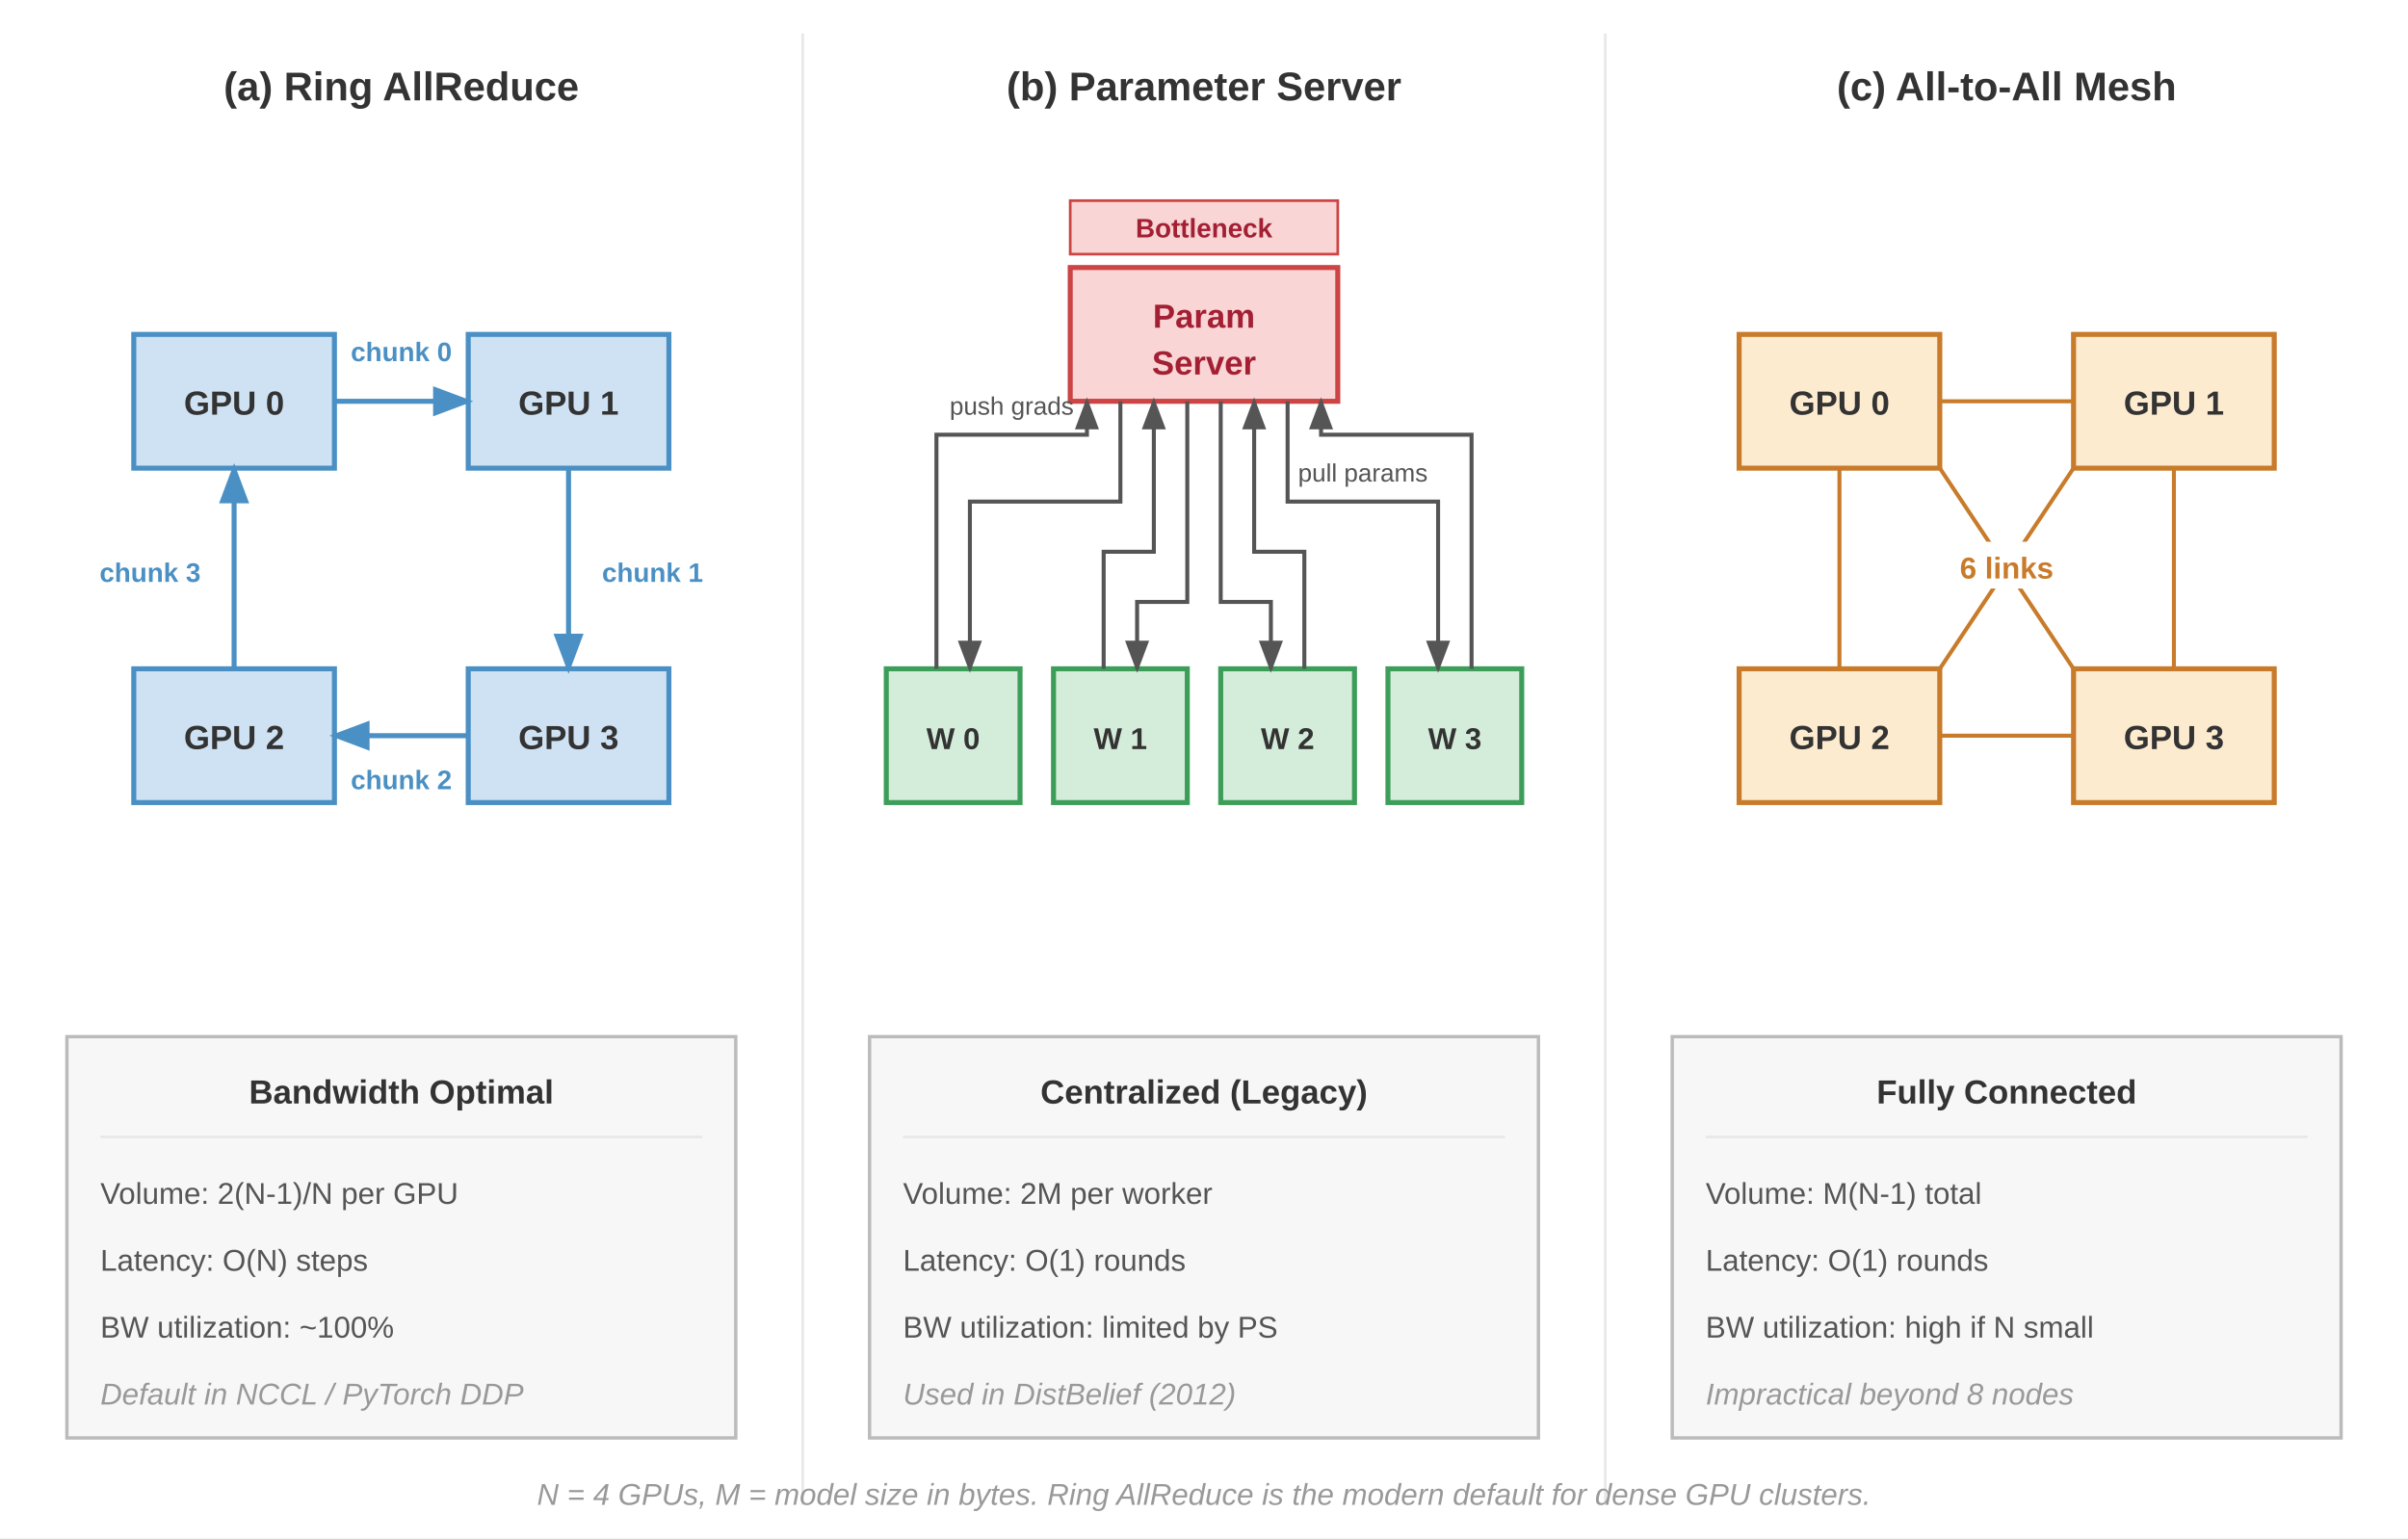
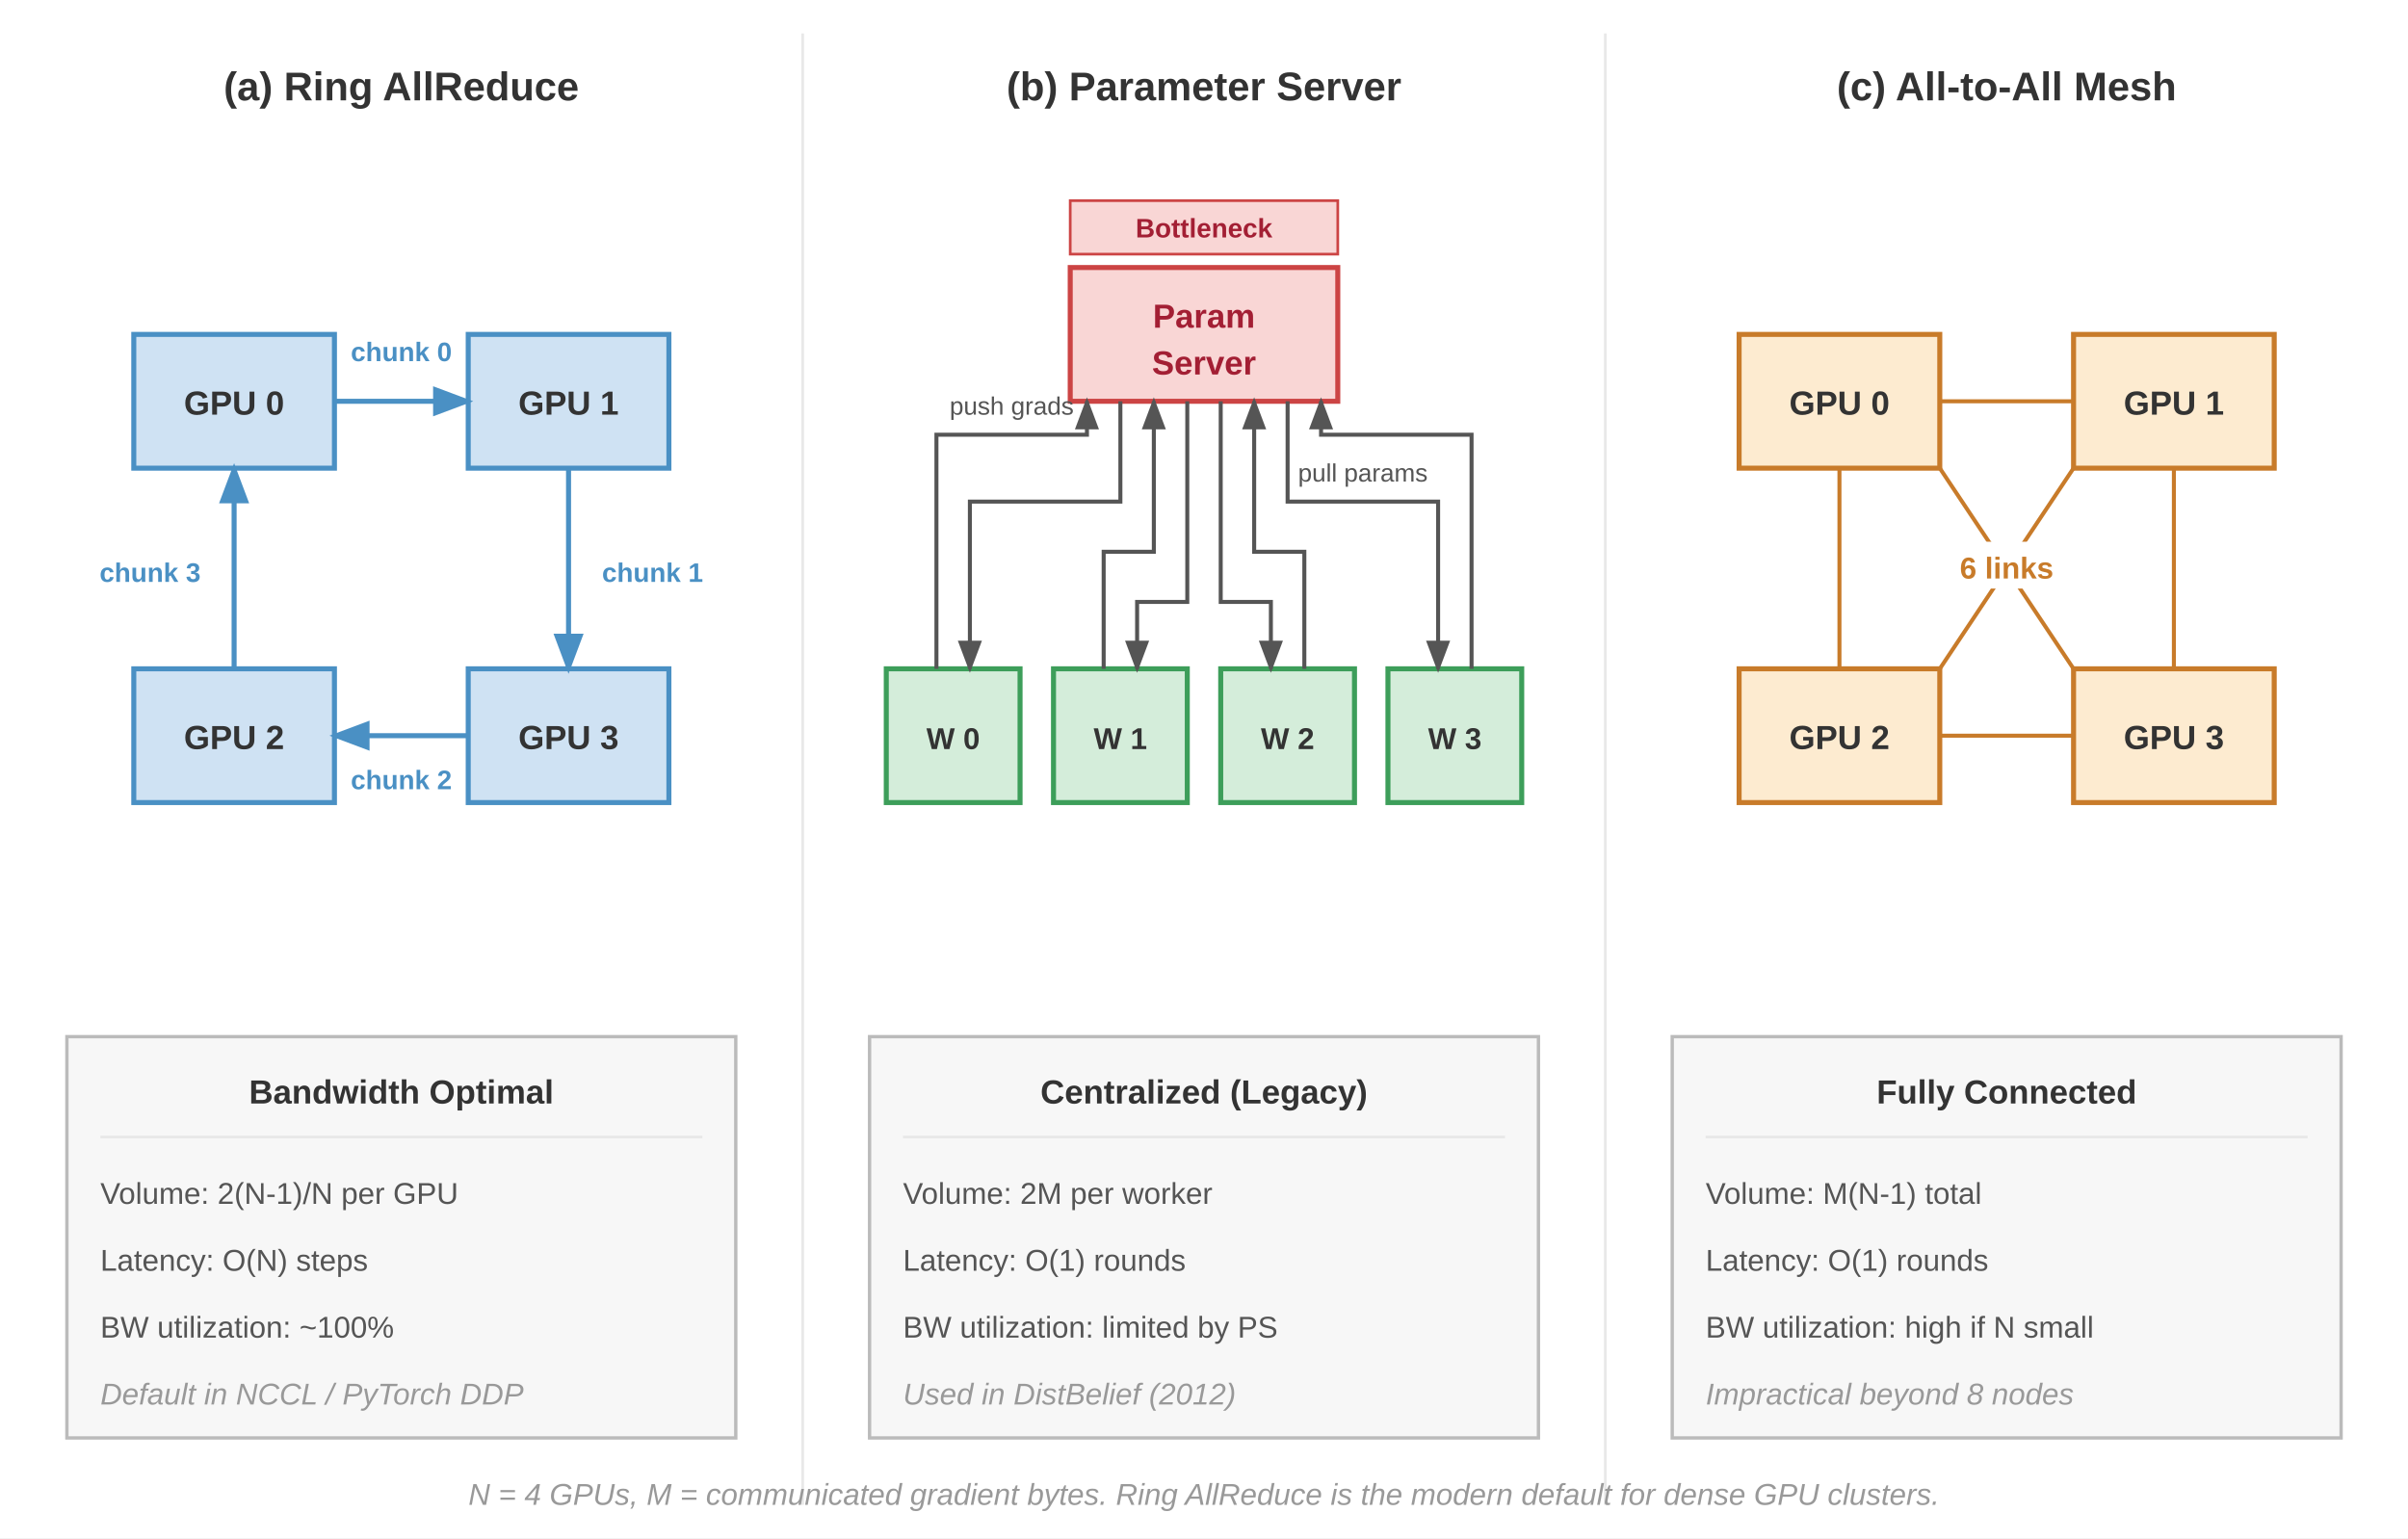
<svg xmlns="http://www.w3.org/2000/svg" font-family="Arial, Helvetica, sans-serif" viewBox="0 0 720 460">
  <defs>
    <marker id="arrow" markerWidth="8" markerHeight="6" refX="7" refY="3" orient="auto">
      <path d="M0,0 L8,3 L0,6 Z" fill="#555" />
    </marker>
    <marker id="arrow-blue" markerWidth="8" markerHeight="6" refX="7" refY="3" orient="auto">
      <path d="M0,0 L8,3 L0,6 Z" fill="#4a90c4" />
    </marker>
  </defs>
  <rect width="720" height="460" fill="#fff" />
  <line x1="240" y1="10" x2="240" y2="450" stroke="#e8e8e8" stroke-width="0.8" />
  <line x1="480" y1="10" x2="480" y2="450" stroke="#e8e8e8" stroke-width="0.8" />
  <text x="120" y="30" font-size="12" font-weight="700" fill="#333" text-anchor="middle">(a) Ring AllReduce</text>
  <rect x="40" y="100" width="60" height="40" fill="#cfe2f3" stroke="#4a90c4" stroke-width="1.5" />
  <text x="70" y="124" font-size="10" font-weight="700" fill="#333" text-anchor="middle">GPU 0</text>
  <rect x="140" y="100" width="60" height="40" fill="#cfe2f3" stroke="#4a90c4" stroke-width="1.5" />
  <text x="170" y="124" font-size="10" font-weight="700" fill="#333" text-anchor="middle">GPU 1</text>
  <rect x="140" y="200" width="60" height="40" fill="#cfe2f3" stroke="#4a90c4" stroke-width="1.5" />
  <text x="170" y="224" font-size="10" font-weight="700" fill="#333" text-anchor="middle">GPU 3</text>
  <rect x="40" y="200" width="60" height="40" fill="#cfe2f3" stroke="#4a90c4" stroke-width="1.5" />
  <text x="70" y="224" font-size="10" font-weight="700" fill="#333" text-anchor="middle">GPU 2</text>
  <line x1="100" y1="120" x2="140" y2="120" stroke="#4a90c4" stroke-width="1.5" marker-end="url(#arrow-blue)" />
  <line x1="170" y1="140" x2="170" y2="200" stroke="#4a90c4" stroke-width="1.5" marker-end="url(#arrow-blue)" />
  <line x1="140" y1="220" x2="100" y2="220" stroke="#4a90c4" stroke-width="1.5" marker-end="url(#arrow-blue)" />
  <line x1="70" y1="200" x2="70" y2="140" stroke="#4a90c4" stroke-width="1.5" marker-end="url(#arrow-blue)" />
  <text x="120" y="108" font-size="8" fill="#4a90c4" font-weight="600" text-anchor="middle">chunk 0</text>
  <text x="180" y="174" font-size="8" fill="#4a90c4" font-weight="600" text-anchor="start">chunk 1</text>
  <text x="120" y="236" font-size="8" fill="#4a90c4" font-weight="600" text-anchor="middle">chunk 2</text>
  <text x="60" y="174" font-size="8" fill="#4a90c4" font-weight="600" text-anchor="end">chunk 3</text>
  <rect x="20" y="310" width="200" height="120" fill="#f7f7f7" stroke="#bbb" stroke-width="1" />
  <text x="120" y="330" font-size="10" font-weight="700" fill="#333" text-anchor="middle">Bandwidth Optimal</text>
  <line x1="30" y1="340" x2="210" y2="340" stroke="#e8e8e8" stroke-width="0.8" />
  <text x="30" y="360" font-size="9" fill="#555">Volume: 2(N-1)/N per GPU</text>
  <text x="30" y="380" font-size="9" fill="#555">Latency: O(N) steps</text>
  <text x="30" y="400" font-size="9" fill="#555">BW utilization: ~100%</text>
  <text x="30" y="420" font-size="9" fill="#999" font-style="italic">Default in NCCL / PyTorch DDP</text>
  <text x="360" y="30" font-size="12" font-weight="700" fill="#333" text-anchor="middle">(b) Parameter Server</text>
  <rect x="320" y="60" width="80" height="16" fill="#f9d6d5" stroke="#c44" stroke-width="0.8" />
  <text x="360" y="71" font-size="8" font-weight="600" fill="#a31f34" text-anchor="middle">Bottleneck</text>
  <rect x="320" y="80" width="80" height="40" fill="#f9d6d5" stroke="#c44" stroke-width="1.5" />
  <text x="360" y="98" font-size="10" font-weight="700" fill="#a31f34" text-anchor="middle">Param</text>
  <text x="360" y="112" font-size="10" font-weight="700" fill="#a31f34" text-anchor="middle">Server</text>
  <rect x="265" y="200" width="40" height="40" fill="#d4edda" stroke="#3d9e5a" stroke-width="1.5" />
  <text x="285" y="224" font-size="9" font-weight="700" fill="#333" text-anchor="middle">W 0</text>
  <rect x="315" y="200" width="40" height="40" fill="#d4edda" stroke="#3d9e5a" stroke-width="1.5" />
  <text x="335" y="224" font-size="9" font-weight="700" fill="#333" text-anchor="middle">W 1</text>
  <rect x="365" y="200" width="40" height="40" fill="#d4edda" stroke="#3d9e5a" stroke-width="1.5" />
  <text x="385" y="224" font-size="9" font-weight="700" fill="#333" text-anchor="middle">W 2</text>
  <rect x="415" y="200" width="40" height="40" fill="#d4edda" stroke="#3d9e5a" stroke-width="1.5" />
  <text x="435" y="224" font-size="9" font-weight="700" fill="#333" text-anchor="middle">W 3</text>
  <path d="M 280,200 L 280,130 L 325,130 L 325,120" fill="none" stroke="#555" stroke-width="1.2" marker-end="url(#arrow)" />
  <path d="M 335,120 L 335,150 L 290,150 L 290,200" fill="none" stroke="#555" stroke-width="1.2" marker-end="url(#arrow)" />
  <path d="M 330,200 L 330,165 L 345,165 L 345,120" fill="none" stroke="#555" stroke-width="1.2" marker-end="url(#arrow)" />
  <path d="M 355,120 L 355,180 L 340,180 L 340,200" fill="none" stroke="#555" stroke-width="1.2" marker-end="url(#arrow)" />
  <path d="M 390,200 L 390,165 L 375,165 L 375,120" fill="none" stroke="#555" stroke-width="1.2" marker-end="url(#arrow)" />
  <path d="M 365,120 L 365,180 L 380,180 L 380,200" fill="none" stroke="#555" stroke-width="1.2" marker-end="url(#arrow)" />
  <path d="M 440,200 L 440,130 L 395,130 L 395,120" fill="none" stroke="#555" stroke-width="1.2" marker-end="url(#arrow)" />
  <path d="M 385,120 L 385,150 L 430,150 L 430,200" fill="none" stroke="#555" stroke-width="1.2" marker-end="url(#arrow)" />
  <text x="302.5" y="124" font-size="7.5" fill="#555" text-anchor="middle">push grads</text>
  <text x="407.5" y="144" font-size="7.5" fill="#555" text-anchor="middle">pull params</text>
  <rect x="260" y="310" width="200" height="120" fill="#f7f7f7" stroke="#bbb" stroke-width="1" />
  <text x="360" y="330" font-size="10" font-weight="700" fill="#333" text-anchor="middle">Centralized (Legacy)</text>
  <line x1="270" y1="340" x2="450" y2="340" stroke="#e8e8e8" stroke-width="0.8" />
  <text x="270" y="360" font-size="9" fill="#555">Volume: 2M per worker</text>
  <text x="270" y="380" font-size="9" fill="#555">Latency: O(1) rounds</text>
  <text x="270" y="400" font-size="9" fill="#555">BW utilization: limited by PS</text>
  <text x="270" y="420" font-size="9" fill="#999" font-style="italic">Used in DistBelief (2012)</text>
  <text x="600" y="30" font-size="12" font-weight="700" fill="#333" text-anchor="middle">(c) All-to-All Mesh</text>
  <rect x="520" y="100" width="60" height="40" fill="#fdebd0" stroke="#c87b2a" stroke-width="1.5" />
  <text x="550" y="124" font-size="10" font-weight="700" fill="#333" text-anchor="middle">GPU 0</text>
  <rect x="620" y="100" width="60" height="40" fill="#fdebd0" stroke="#c87b2a" stroke-width="1.5" />
  <text x="650" y="124" font-size="10" font-weight="700" fill="#333" text-anchor="middle">GPU 1</text>
  <rect x="520" y="200" width="60" height="40" fill="#fdebd0" stroke="#c87b2a" stroke-width="1.5" />
  <text x="550" y="224" font-size="10" font-weight="700" fill="#333" text-anchor="middle">GPU 2</text>
  <rect x="620" y="200" width="60" height="40" fill="#fdebd0" stroke="#c87b2a" stroke-width="1.5" />
  <text x="650" y="224" font-size="10" font-weight="700" fill="#333" text-anchor="middle">GPU 3</text>
  <line x1="580" y1="120" x2="620" y2="120" stroke="#c87b2a" stroke-width="1.2" />
  <line x1="580" y1="220" x2="620" y2="220" stroke="#c87b2a" stroke-width="1.2" />
  <line x1="550" y1="140" x2="550" y2="200" stroke="#c87b2a" stroke-width="1.2" />
  <line x1="650" y1="140" x2="650" y2="200" stroke="#c87b2a" stroke-width="1.2" />
  <line x1="580" y1="140" x2="620" y2="200" stroke="#c87b2a" stroke-width="1.2" />
  <line x1="620" y1="140" x2="580" y2="200" stroke="#c87b2a" stroke-width="1.2" />
  <rect x="580" y="162" width="40" height="14" fill="#fff" />
  <text x="600" y="173" font-size="9" fill="#c87b2a" font-weight="600" text-anchor="middle">6 links</text>
  <rect x="500" y="310" width="200" height="120" fill="#f7f7f7" stroke="#bbb" stroke-width="1" />
  <text x="600" y="330" font-size="10" font-weight="700" fill="#333" text-anchor="middle">Fully Connected</text>
  <line x1="510" y1="340" x2="690" y2="340" stroke="#e8e8e8" stroke-width="0.8" />
  <text x="510" y="360" font-size="9" fill="#555">Volume: M(N-1) total</text>
  <text x="510" y="380" font-size="9" fill="#555">Latency: O(1) rounds</text>
  <text x="510" y="400" font-size="9" fill="#555">BW utilization: high if N small</text>
  <text x="510" y="420" font-size="9" fill="#999" font-style="italic">Impractical beyond 8 nodes</text>
-   <text x="360" y="450" font-size="9" fill="#999" font-style="italic" text-anchor="middle">N = 4 GPUs, M = model size in bytes. Ring AllReduce is the modern default for dense GPU clusters.</text>
+   <text x="360" y="450" font-size="9" fill="#999" font-style="italic" text-anchor="middle">N = 4 GPUs, M = communicated gradient bytes. Ring AllReduce is the modern default for dense GPU clusters.</text>
</svg>
